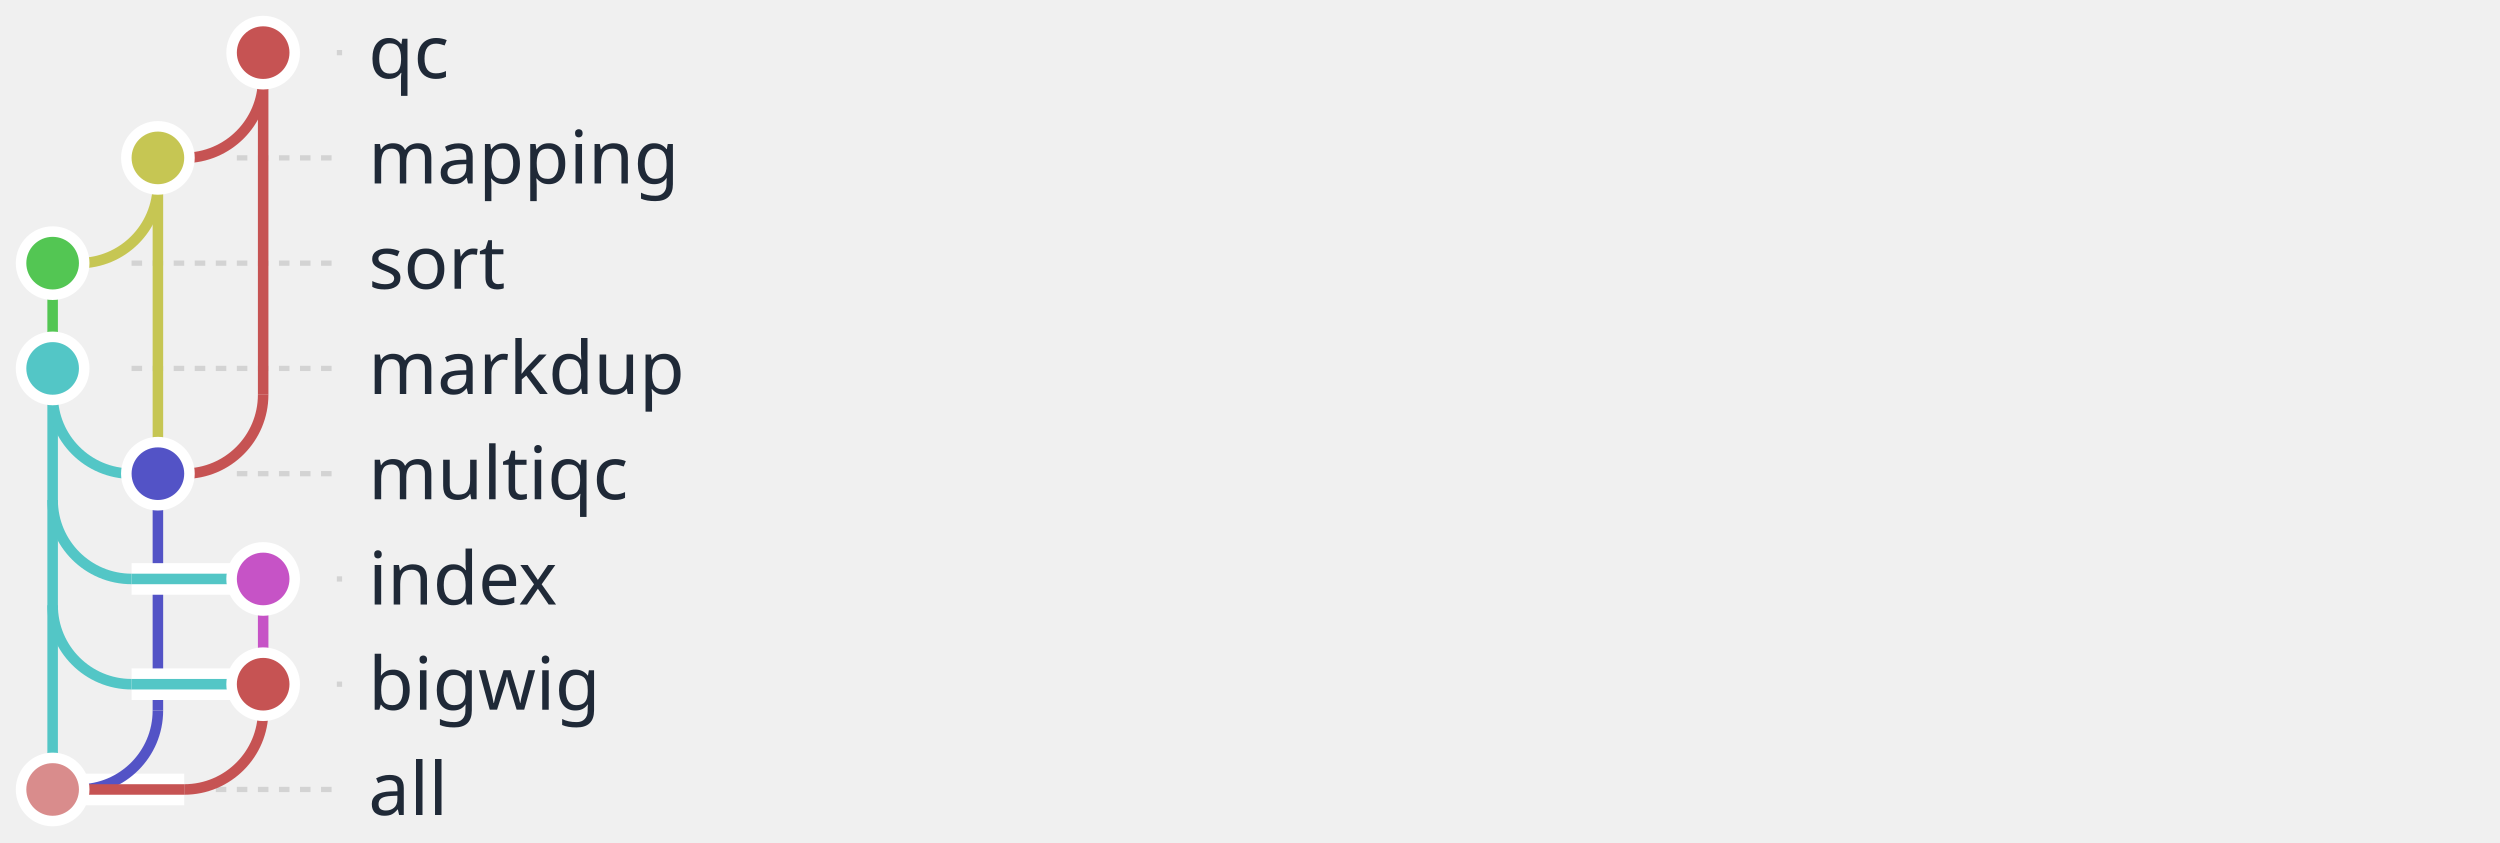
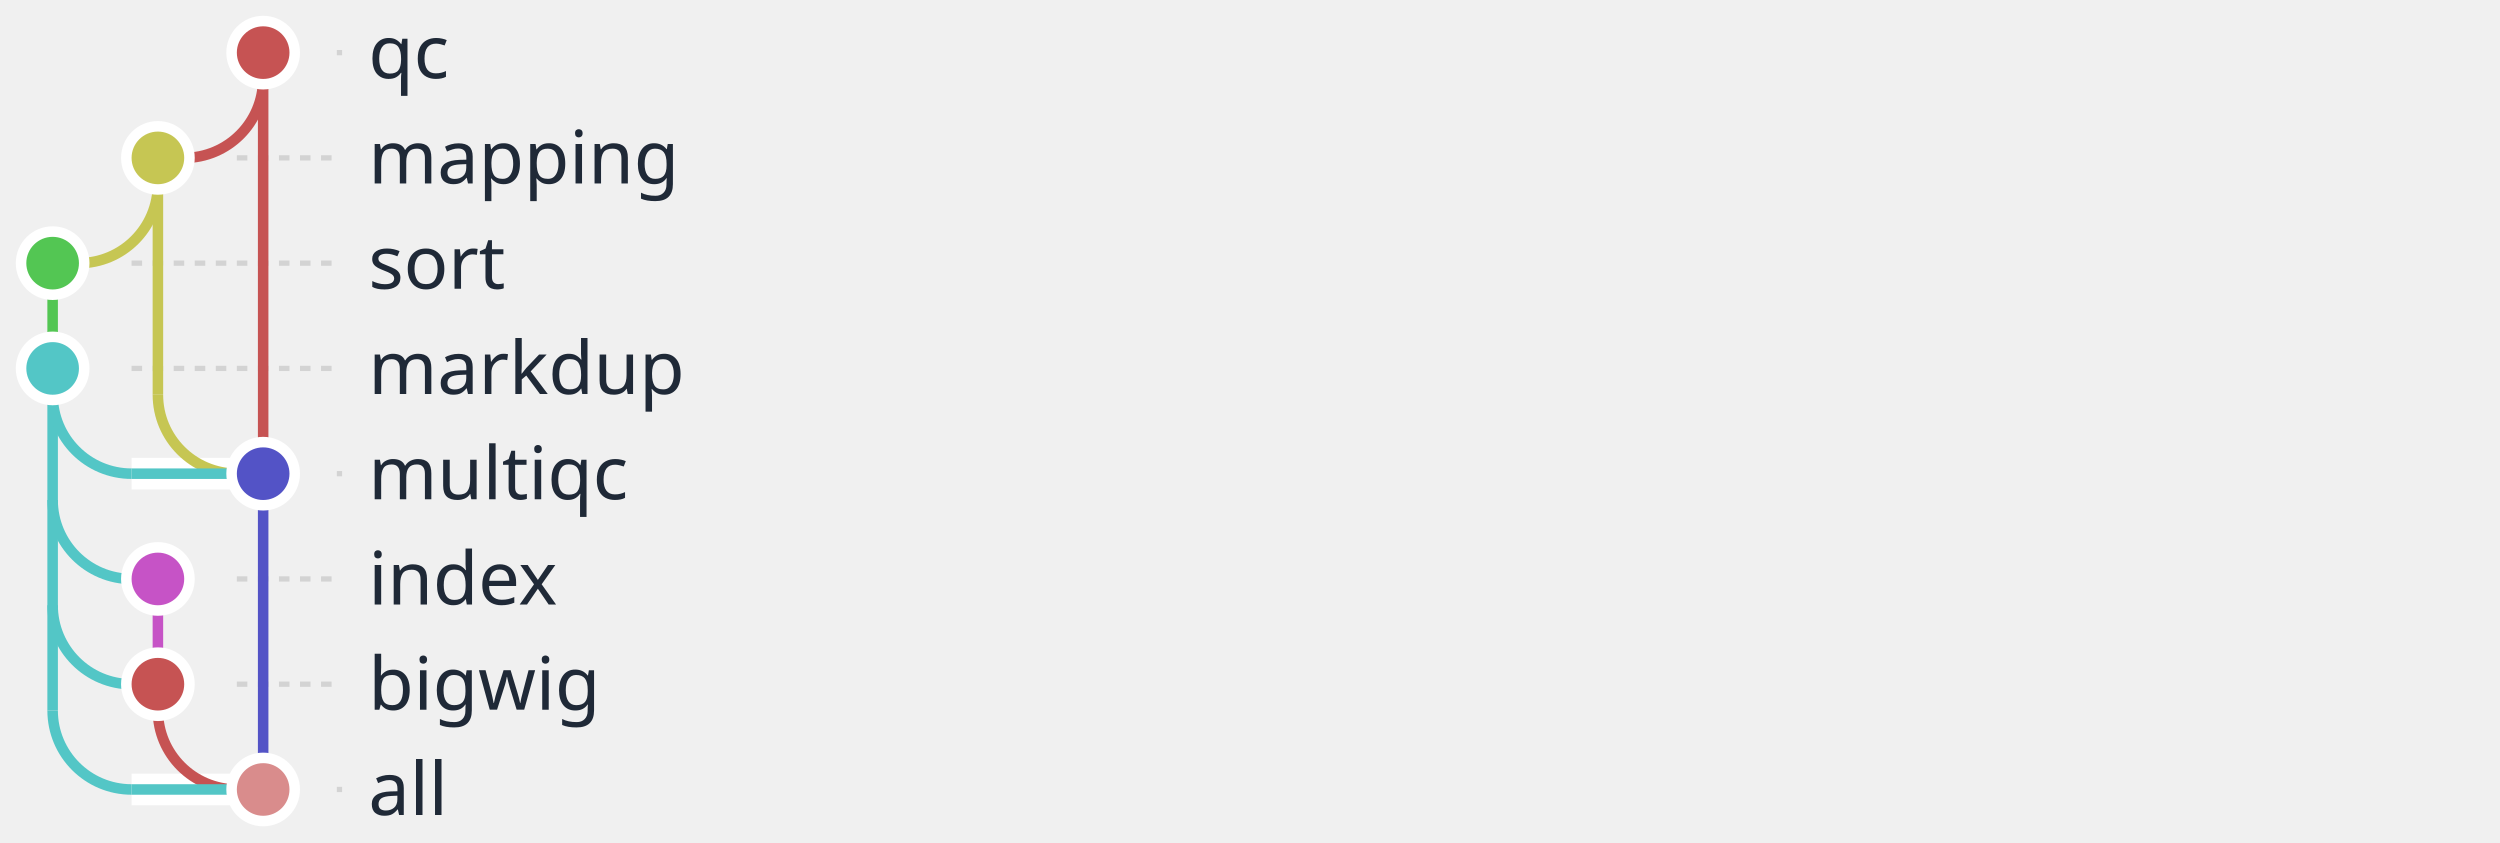
<svg xmlns="http://www.w3.org/2000/svg" baseProfile="full" height="100%" version="1.1" viewBox="25.0,5.0,475.0,160.0" width="100%">
  <defs />
  <g>
    <line stroke="lightgrey" stroke-dasharray="2" x1="90.0" x2="89.0" y1="15.0" y2="15.0" />
    <line stroke="lightgrey" stroke-dasharray="2" x1="70.0" x2="89.0" y1="35.0" y2="35.0" />
    <line stroke="lightgrey" stroke-dasharray="2" x1="50.0" x2="89.0" y1="55.0" y2="55.0" />
    <line stroke="lightgrey" stroke-dasharray="2" x1="50.0" x2="89.0" y1="75.0" y2="75.0" />
-     <line stroke="lightgrey" stroke-dasharray="2" x1="70.0" x2="89.0" y1="95.0" y2="95.0" />
-     <line stroke="lightgrey" stroke-dasharray="2" x1="90.0" x2="89.0" y1="115.0" y2="115.0" />
-     <line stroke="lightgrey" stroke-dasharray="2" x1="90.0" x2="89.0" y1="135.0" y2="135.0" />
-     <line stroke="lightgrey" stroke-dasharray="2" x1="50.0" x2="89.0" y1="155.0" y2="155.0" />
+     <line stroke="lightgrey" stroke-dasharray="2" x1="90.0" x2="89.0" y1="95.0" y2="95.0" />
+     <line stroke="lightgrey" stroke-dasharray="2" x1="70.0" x2="89.0" y1="115.0" y2="115.0" />
+     <line stroke="lightgrey" stroke-dasharray="2" x1="70.0" x2="89.0" y1="135.0" y2="135.0" />
+     <line stroke="lightgrey" stroke-dasharray="2" x1="90.0" x2="89.0" y1="155.0" y2="155.0" />
  </g>
  <g>
    <line stroke="#53c653" stroke-width="2.0" x1="35.0" x2="35.0" y1="55.0" y2="75.0" />
-     <line stroke="#c6c653" stroke-width="2.0" x1="55.0" x2="55.0" y1="35.0" y2="95.0" />
-     <line stroke="#c65353" stroke-width="2.0" x1="75.0" x2="75.0" y1="15.0" y2="80.0" />
-     <line stroke="#c653c6" stroke-width="2.0" x1="75.0" x2="75.0" y1="115.0" y2="135.0" />
-     <line stroke="#53c6c6" stroke-width="2.0" x1="35.0" x2="35.0" y1="75.0" y2="155.0" />
-     <line stroke="#5353c6" stroke-width="2.0" x1="55.0" x2="55.0" y1="95.0" y2="140.0" />
-     <line stroke="#c65353" stroke-width="2.0" x1="75.0" x2="75.0" y1="135.0" y2="140.0" />
+     <line stroke="#c6c653" stroke-width="2.0" x1="55.0" x2="55.0" y1="35.0" y2="80.0" />
+     <line stroke="#c65353" stroke-width="2.0" x1="75.0" x2="75.0" y1="15.0" y2="95.0" />
+     <line stroke="#c653c6" stroke-width="2.0" x1="55.0" x2="55.0" y1="115.0" y2="135.0" />
+     <line stroke="#53c6c6" stroke-width="2.0" x1="35.0" x2="35.0" y1="75.0" y2="140.0" />
+     <line stroke="#c65353" stroke-width="2.0" x1="55.0" x2="55.0" y1="135.0" y2="140.0" />
+     <line stroke="#5353c6" stroke-width="2.0" x1="75.0" x2="75.0" y1="95.0" y2="155.0" />
  </g>
  <g>
    <line stroke="white" stroke-width="6.0" x1="55.0" x2="60.0" y1="35.0" y2="35.0" />
    <line stroke="white" stroke-width="6.0" x1="35.0" x2="40.0" y1="55.0" y2="55.0" />
-     <line stroke="white" stroke-width="6.0" x1="50.0" x2="55.0" y1="95.0" y2="95.0" />
-     <line stroke="white" stroke-width="6.0" x1="55.0" x2="60.0" y1="95.0" y2="95.0" />
-     <line stroke="white" stroke-width="6.0" x1="50.0" x2="75.0" y1="115.0" y2="115.0" />
-     <line stroke="white" stroke-width="6.0" x1="50.0" x2="75.0" y1="135.0" y2="135.0" />
-     <line stroke="white" stroke-width="6.0" x1="35.0" x2="60.0" y1="155.0" y2="155.0" />
+     <line stroke="white" stroke-width="6.0" x1="50.0" x2="75.0" y1="95.0" y2="95.0" />
+     <line stroke="white" stroke-width="6.0" x1="50.0" x2="55.0" y1="115.0" y2="115.0" />
+     <line stroke="white" stroke-width="6.0" x1="50.0" x2="55.0" y1="135.0" y2="135.0" />
+     <line stroke="white" stroke-width="6.0" x1="50.0" x2="75.0" y1="155.0" y2="155.0" />
  </g>
  <g>
    <path d="M 75.0,20.0 a15.0,15.0 0 0,1 -15.0,15.0" fill="none" stroke="#c65353" stroke-width="2.0" />
    <line stroke="#c65353" stroke-width="2.0" x1="55.0" x2="60.0" y1="35.0" y2="35.0" />
    <path d="M 55.0,40.0 a15.0,15.0 0 0,1 -15.0,15.0" fill="none" stroke="#c6c653" stroke-width="2.0" />
    <line stroke="#c6c653" stroke-width="2.0" x1="35.0" x2="40.0" y1="55.0" y2="55.0" />
    <path d="M 35.0,80.0 a15.0,15.0 0 0,0 15.0,15.0" fill="none" stroke="#53c6c6" stroke-width="2.0" />
-     <line stroke="#53c6c6" stroke-width="2.0" x1="50.0" x2="55.0" y1="95.0" y2="95.0" />
-     <path d="M 75.0,80.0 a15.0,15.0 0 0,1 -15.0,15.0" fill="none" stroke="#c65353" stroke-width="2.0" />
-     <line stroke="#c65353" stroke-width="2.0" x1="55.0" x2="60.0" y1="95.0" y2="95.0" />
+     <path d="M 55.0,80.0 a15.0,15.0 0 0,0 15.0,15.0" fill="none" stroke="#c6c653" stroke-width="2.0" />
+     <line stroke="#53c6c6" stroke-width="2.0" x1="50.0" x2="75.0" y1="95.0" y2="95.0" />
    <path d="M 35.0,100.0 a15.0,15.0 0 0,0 15.0,15.0" fill="none" stroke="#53c6c6" stroke-width="2.0" />
-     <line stroke="#53c6c6" stroke-width="2.0" x1="50.0" x2="75.0" y1="115.0" y2="115.0" />
+     <line stroke="#53c6c6" stroke-width="2.0" x1="50.0" x2="55.0" y1="115.0" y2="115.0" />
    <path d="M 35.0,120.0 a15.0,15.0 0 0,0 15.0,15.0" fill="none" stroke="#53c6c6" stroke-width="2.0" />
-     <line stroke="#53c6c6" stroke-width="2.0" x1="50.0" x2="75.0" y1="135.0" y2="135.0" />
-     <path d="M 55.0,140.0 a15.0,15.0 0 0,1 -15.0,15.0" fill="none" stroke="#5353c6" stroke-width="2.0" />
-     <path d="M 75.0,140.0 a15.0,15.0 0 0,1 -15.0,15.0" fill="none" stroke="#c65353" stroke-width="2.0" />
-     <line stroke="#c65353" stroke-width="2.0" x1="35.0" x2="60.0" y1="155.0" y2="155.0" />
+     <line stroke="#53c6c6" stroke-width="2.0" x1="50.0" x2="55.0" y1="135.0" y2="135.0" />
+     <path d="M 35.0,140.0 a15.0,15.0 0 0,0 15.0,15.0" fill="none" stroke="#53c6c6" stroke-width="2.0" />
+     <path d="M 55.0,140.0 a15.0,15.0 0 0,0 15.0,15.0" fill="none" stroke="#c65353" stroke-width="2.0" />
+     <line stroke="#53c6c6" stroke-width="2.0" x1="50.0" x2="75.0" y1="155.0" y2="155.0" />
  </g>
  <g>
    <circle cx="75.0" cy="15.0" fill="#c65353" id="Nqc" r="6.0" stroke="white" stroke-width="2.0" />
    <text dominant-baseline="middle" fill="#1f2937" font-family="sans-serif" font-size="14" x="95.0" y="15.0">qc</text>
    <circle cx="55.0" cy="35.0" fill="#c6c653" id="Nmapping" r="6.0" stroke="white" stroke-width="2.0" />
    <text dominant-baseline="middle" fill="#1f2937" font-family="sans-serif" font-size="14" x="95.0" y="35.0">mapping</text>
    <circle cx="35.0" cy="55.0" fill="#53c653" id="Nsort" r="6.0" stroke="white" stroke-width="2.0" />
    <text dominant-baseline="middle" fill="#1f2937" font-family="sans-serif" font-size="14" x="95.0" y="55.0">sort</text>
    <circle cx="35.0" cy="75.0" fill="#53c6c6" id="Nmarkdup" r="6.0" stroke="white" stroke-width="2.0" />
    <text dominant-baseline="middle" fill="#1f2937" font-family="sans-serif" font-size="14" x="95.0" y="75.0">markdup</text>
-     <circle cx="55.0" cy="95.0" fill="#5353c6" id="Nmultiqc" r="6.0" stroke="white" stroke-width="2.0" />
+     <circle cx="75.0" cy="95.0" fill="#5353c6" id="Nmultiqc" r="6.0" stroke="white" stroke-width="2.0" />
    <text dominant-baseline="middle" fill="#1f2937" font-family="sans-serif" font-size="14" x="95.0" y="95.0">multiqc</text>
-     <circle cx="75.0" cy="115.0" fill="#c653c6" id="Nindex" r="6.0" stroke="white" stroke-width="2.0" />
+     <circle cx="55.0" cy="115.0" fill="#c653c6" id="Nindex" r="6.0" stroke="white" stroke-width="2.0" />
    <text dominant-baseline="middle" fill="#1f2937" font-family="sans-serif" font-size="14" x="95.0" y="115.0">index</text>
-     <circle cx="75.0" cy="135.0" fill="#c65353" id="Nbigwig" r="6.0" stroke="white" stroke-width="2.0" />
+     <circle cx="55.0" cy="135.0" fill="#c65353" id="Nbigwig" r="6.0" stroke="white" stroke-width="2.0" />
    <text dominant-baseline="middle" fill="#1f2937" font-family="sans-serif" font-size="14" x="95.0" y="135.0">bigwig</text>
-     <circle cx="35.0" cy="155.0" fill="#d98c8c" id="Nall" r="6.0" stroke="white" stroke-width="2.0" />
+     <circle cx="75.0" cy="155.0" fill="#d98c8c" id="Nall" r="6.0" stroke="white" stroke-width="2.0" />
    <text dominant-baseline="middle" fill="#1f2937" font-family="sans-serif" font-size="14" x="95.0" y="155.0">all</text>
  </g>
</svg>
